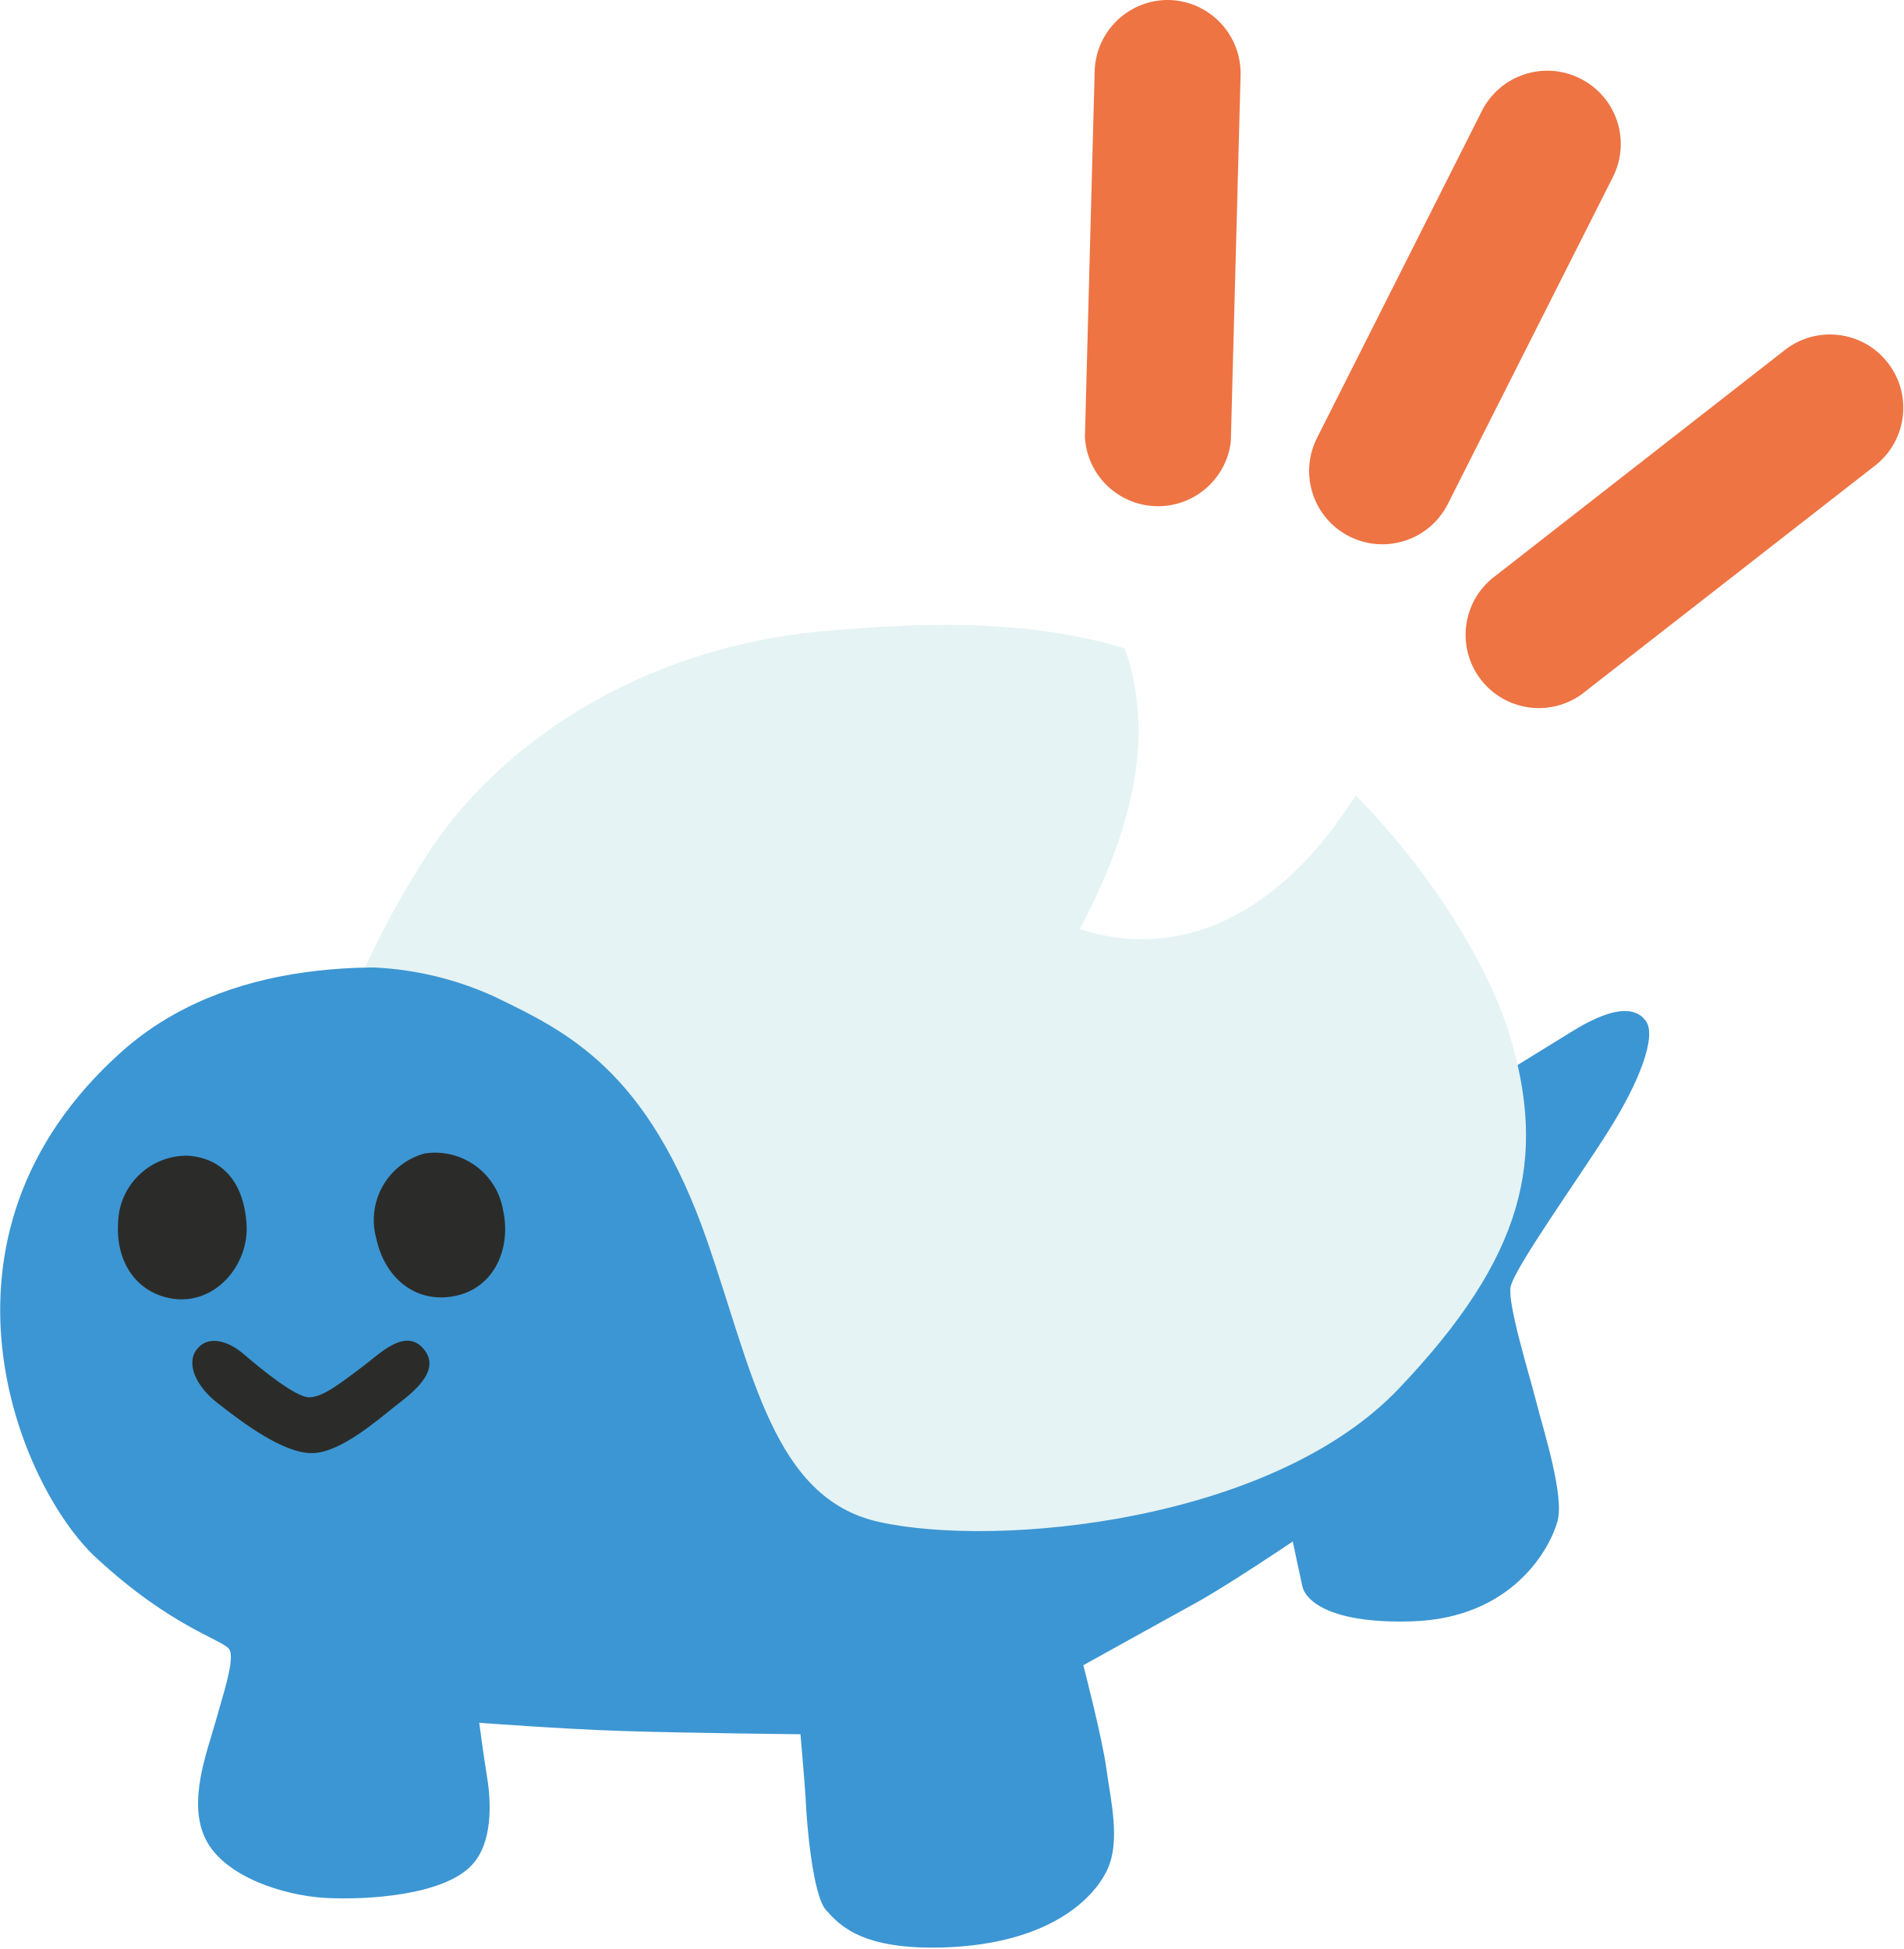
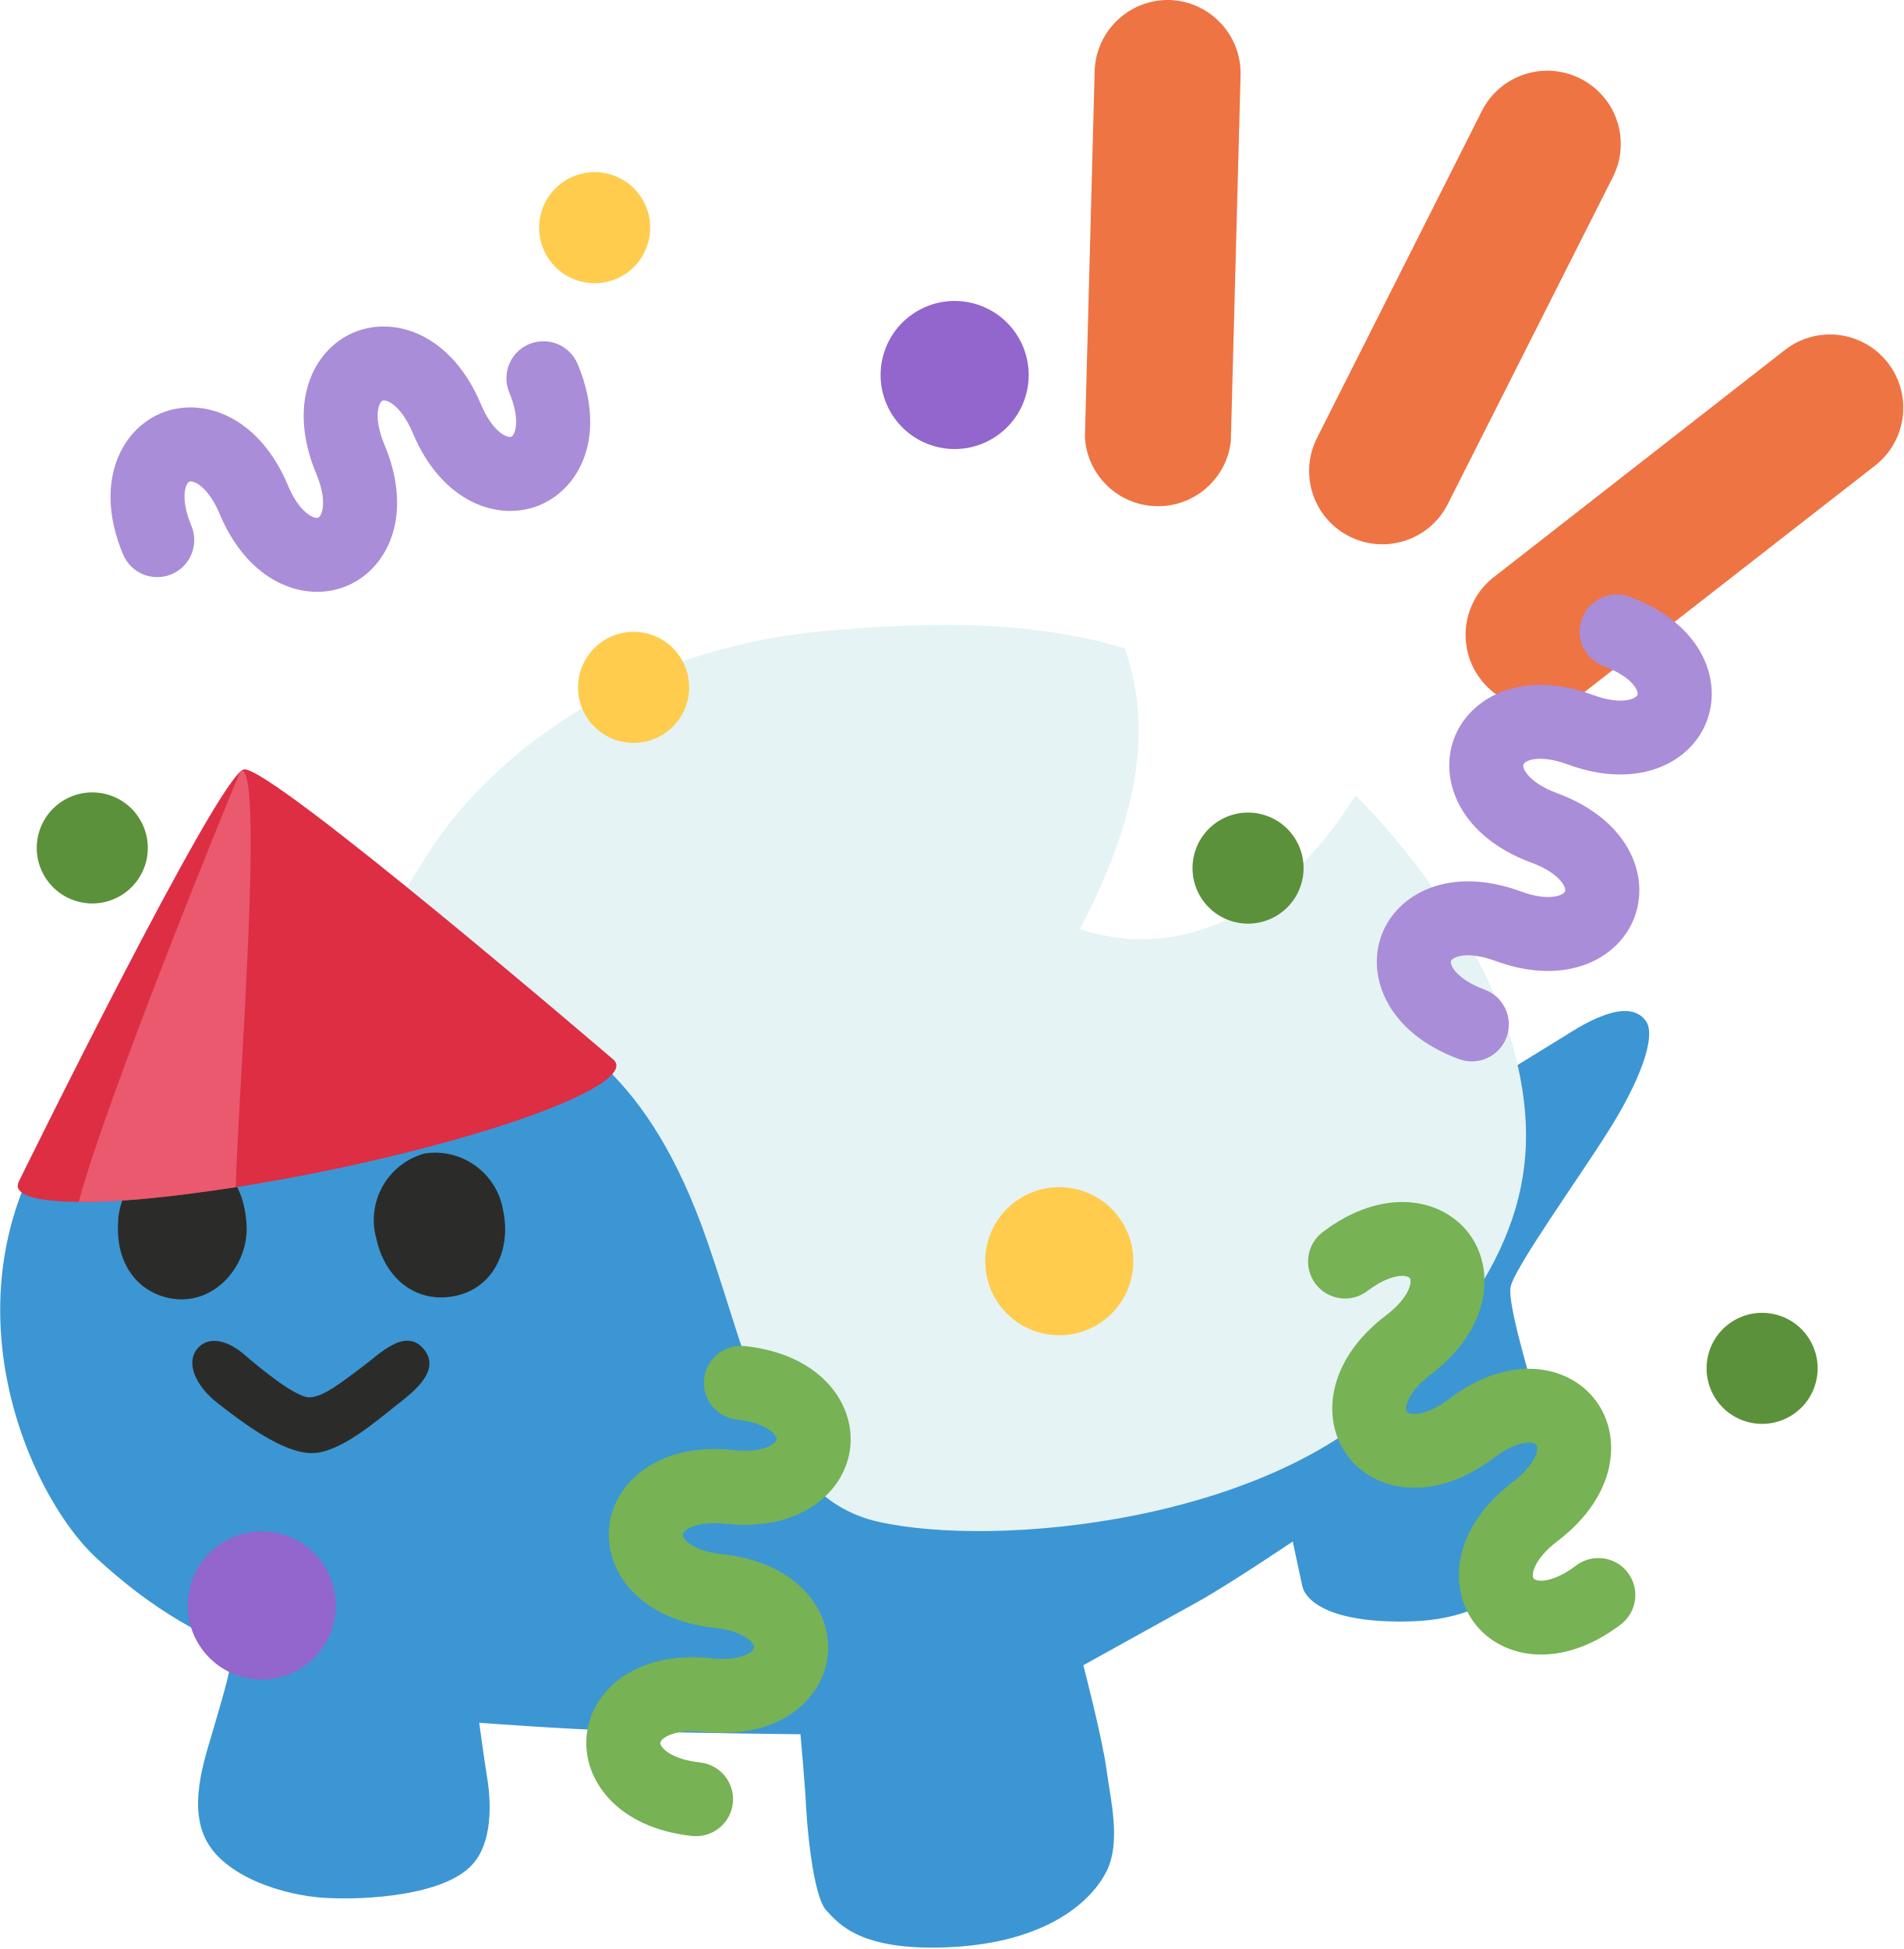
- <svg xmlns="http://www.w3.org/2000/svg" width="42.7mm" height="43.73mm" viewBox="0 0 121.05 123.97">
-   <defs>
-     <style>
+ <svg xmlns="http://www.w3.org/2000/svg" width="42.7mm" height="43.73mm" viewBox="0 0 121.05 123.97" version="1.1" id="svg66587">
+   <defs id="defs66567">
+     <style id="style66565">
      .cls-1 {
        fill: #3c96d3;
      }

      .cls-2 {
        fill: #2b2c29;
      }

      .cls-3 {
        fill: #ee7444;
      }

      .cls-4 {
        fill: #e5f3f4;
      }
    </style>
  </defs>
  <g id="Layer_2" data-name="Layer 2">
    <g id="grid">
      <g id="ml_copy" data-name="ml copy">
        <g id="moist_talkers" data-name="moist talkers">
-           <g>
-             <path class="cls-1" d="M95.19,68.56l4.27-2.63c.86-.53,4-2.66,5.21-1,.73,1-.46,4-2.42,7.08-1.79,2.85-6,8.73-6.18,9.87s1.21,5.6,1.65,7.34,1.78,5.89,1.34,7.53-2.8,6.2-9.3,6.38c-5.16.15-6.72-1.31-6.93-2.23-.15-.66-.61-2.85-.61-2.85s-4.14,2.79-6.1,3.87-7.22,4-7.22,4,1.22,4.7,1.47,6.61.95,4.63,0,6.51c-.85,1.7-3.59,4.6-10.32,4.83-5.25.17-6.64-1.41-7.51-2.37s-1.24-5.71-1.28-6.7-.35-4.49-.35-4.49-7.13-.07-11.43-.21c-3.9-.13-9-.52-9-.52s.27,2.06.51,3.54.37,4.11-1,5.53c-1.79,1.9-6.63,2.22-9.3,2.07s-6.43-1.36-7.61-3.73.11-5.6.62-7.45c.45-1.63,1.26-4,.89-4.62s-3.64-1.36-8.48-5.84S-5.5,78.73,7.72,66.91s38.91-.58,40.27.2S95.19,68.56,95.19,68.56Z" />
-             <path class="cls-2" d="M32,77c.54,2.5-.64,5.14-3.4,5.49-2.27.29-4.13-1.23-4.67-3.72A4.39,4.39,0,0,1,27,73.37,4.39,4.39,0,0,1,32,77Z" />
-             <path class="cls-2" d="M15.68,77.88C15.85,80.4,13.74,83,11,82.61c-2.27-.34-3.64-2.28-3.49-4.8a4.37,4.37,0,0,1,4.4-4.3C14.18,73.64,15.52,75.25,15.68,77.88Z" />
-             <path class="cls-2" d="M23.11,86.89c1-.74,2.66-2.48,3.83-1.09s-.7,2.78-1.79,3.63-3.51,3-5.32,3-4.33-1.88-6-3.19c-1.37-1.07-2-2.49-1.33-3.39s1.88-.63,2.89.19c1.17,1,3.42,2.87,4.31,2.84S21.77,87.89,23.11,86.89Z" />
-             <path class="cls-3" d="M100.51,5a4.65,4.65,0,0,1,2.07,6.26l-10.5,20.8a4.66,4.66,0,0,1-8.32-4.2L94.25,7.05A4.66,4.66,0,0,1,100.51,5ZM74.36,0A4.67,4.67,0,0,1,78.9,4.79l-.62,23.29A4.66,4.66,0,0,1,69,27.82l.62-23.29A4.66,4.66,0,0,1,74.36,0Zm45.7,23.07a4.66,4.66,0,0,0-6.54-.81L95.16,36.59a4.66,4.66,0,1,0,5.73,7.34l18.37-14.32A4.66,4.66,0,0,0,120.06,23.07Z" />
-             <path class="cls-4" d="M96,65.78c-1.3-4.21-4.78-10.11-9.78-15.19-4.9,7.76-11.25,10.54-17.54,8.51C73,50.9,73,45.47,71.54,41.25c-.53-.17-1.07-.32-1.61-.45-5.81-1.39-11.56-1.16-17.16-.69-12.34,1-21.37,7.54-25.7,14.41a56.4,56.4,0,0,0-3.85,7,20.76,20.76,0,0,1,8.2,1.86C36,65.6,41.2,68,45,79c2.88,8.32,4.19,16.3,10.88,17.8,7.57,1.69,25,0,33.06-8.45S98.39,73.69,96,65.78Z" />
+           <g id="g66581">
+             <path class="cls-1" d="M95.19,68.56l4.27-2.63c.86-.53,4-2.66,5.21-1,.73,1-.46,4-2.42,7.08-1.79,2.85-6,8.73-6.18,9.87s1.21,5.6,1.65,7.34,1.78,5.89,1.34,7.53-2.8,6.2-9.3,6.38c-5.16.15-6.72-1.31-6.93-2.23-.15-.66-.61-2.85-.61-2.85s-4.14,2.79-6.1,3.87-7.22,4-7.22,4,1.22,4.7,1.47,6.61.95,4.63,0,6.51c-.85,1.7-3.59,4.6-10.32,4.83-5.25.17-6.64-1.41-7.51-2.37s-1.24-5.71-1.28-6.7-.35-4.49-.35-4.49-7.13-.07-11.43-.21c-3.9-.13-9-.52-9-.52s.27,2.06.51,3.54.37,4.11-1,5.53c-1.79,1.9-6.63,2.22-9.3,2.07s-6.43-1.36-7.61-3.73.11-5.6.62-7.45c.45-1.63,1.26-4,.89-4.62s-3.64-1.36-8.48-5.84S-5.5,78.73,7.72,66.91s38.91-.58,40.27.2S95.19,68.56,95.19,68.56Z" id="path66569" />
+             <path class="cls-2" d="M32,77c.54,2.5-.64,5.14-3.4,5.49-2.27.29-4.13-1.23-4.67-3.72A4.39,4.39,0,0,1,27,73.37,4.39,4.39,0,0,1,32,77Z" id="path66571" />
+             <path class="cls-2" d="M15.68,77.88C15.85,80.4,13.74,83,11,82.61c-2.27-.34-3.64-2.28-3.49-4.8a4.37,4.37,0,0,1,4.4-4.3C14.18,73.64,15.52,75.25,15.68,77.88Z" id="path66573" />
+             <path class="cls-2" d="M23.11,86.89c1-.74,2.66-2.48,3.83-1.09s-.7,2.78-1.79,3.63-3.51,3-5.32,3-4.33-1.88-6-3.19c-1.37-1.07-2-2.49-1.33-3.39s1.88-.63,2.89.19c1.17,1,3.42,2.87,4.31,2.84S21.77,87.89,23.11,86.89Z" id="path66575" />
+             <path class="cls-3" d="M100.51,5a4.65,4.65,0,0,1,2.07,6.26l-10.5,20.8a4.66,4.66,0,0,1-8.32-4.2L94.25,7.05A4.66,4.66,0,0,1,100.51,5ZM74.36,0A4.67,4.67,0,0,1,78.9,4.79l-.62,23.29A4.66,4.66,0,0,1,69,27.82l.62-23.29A4.66,4.66,0,0,1,74.36,0Zm45.7,23.07a4.66,4.66,0,0,0-6.54-.81L95.16,36.59a4.66,4.66,0,1,0,5.73,7.34l18.37-14.32A4.66,4.66,0,0,0,120.06,23.07Z" id="path66577" />
+             <path class="cls-4" d="M96,65.78c-1.3-4.21-4.78-10.11-9.78-15.19-4.9,7.76-11.25,10.54-17.54,8.51C73,50.9,73,45.47,71.54,41.25c-.53-.17-1.07-.32-1.61-.45-5.81-1.39-11.56-1.16-17.16-.69-12.34,1-21.37,7.54-25.7,14.41a56.4,56.4,0,0,0-3.85,7,20.76,20.76,0,0,1,8.2,1.86C36,65.6,41.2,68,45,79c2.88,8.32,4.19,16.3,10.88,17.8,7.57,1.69,25,0,33.06-8.45S98.39,73.69,96,65.78Z" id="path66579" />
          </g>
        </g>
      </g>
    </g>
  </g>
+   <g id="g8739" transform="matrix(1.210982,-0.4006661,0.4006661,1.210982,-38.82528,34.95122)">
+     <path fill="#dd2e44" d="m 50.008,43.573 c 0.011,-0.09 -0.023,-0.185 -0.081,-0.281 0,0 -11.66,-19.349 -12.932,-19.5 -1.272,-0.149 -17.096,15.976 -17.096,15.976 -0.079,0.08 -0.134,0.163 -0.144,0.255 -0.149,1.263 6.504,3.08 14.857,4.061 8.355,0.981 15.247,0.753 15.396,-0.51 z" id="path5268" style="stroke-width:1.394" />
+     <path fill="#ea596e" d="m 36.91,23.816 c -0.045,0.012 -0.1,0.037 -0.163,0.075 -1.276,1.439 -11.566,13.519 -14.339,17.79 2.169,0.745 4.658,1.247 7.662,1.764 1.415,-3.989 7.721,-18.905 6.84,-19.629 z" id="path5270" style="stroke-width:1.394" />
+   </g>
+   <g id="g9662" transform="matrix(0.9653038,0.260978,-0.260978,0.9653038,6.22625,8.746935)">
+     <path fill="#77b255" d="m 93.375,46.88 c 2.946,-3.824 6.752,-4.076 8.987,-2.348 2.233,1.725 2.96,5.472 0.013,9.291 -1.151,1.49 -1.071,2.51 -0.848,2.687 0.231,0.177 1.241,-0.007 2.389,-1.495 2.945,-3.821 6.753,-4.07 8.988,-2.343 2.239,1.724 2.958,5.47 0.01,9.291 -1.148,1.49 -1.068,2.514 -0.84,2.687 0.225,0.173 1.236,-0.007 2.386,-1.495 0.792,-1.026 2.272,-1.222 3.299,-0.428 1.028,0.799 1.219,2.274 0.424,3.305 -2.945,3.818 -6.75,4.074 -8.992,2.346 -2.233,-1.725 -2.955,-5.47 -0.009,-9.294 1.152,-1.49 1.071,-2.51 0.842,-2.683 -0.225,-0.176 -1.236,0.003 -2.383,1.49 -2.949,3.824 -6.752,4.076 -8.992,2.346 -2.234,-1.722 -2.955,-5.467 -0.008,-9.292 1.149,-1.485 1.064,-2.511 0.842,-2.683 -0.23,-0.175 -1.238,0.005 -2.389,1.491 -0.793,1.033 -2.27,1.221 -3.299,0.428 -1.028,-0.794 -1.219,-2.274 -0.421,-3.302 z" id="path9165" style="stroke-width:2.355" />
+     <circle fill="#5c913b" cx="122.613" cy="47.954" r="3.532" id="circle9167" style="stroke-width:2.355" />
+     <circle fill="#9266cc" cx="56.545" cy="0.361" r="4.709" id="circle9169" style="stroke-width:2.355" />
+     <circle fill="#9266cc" cx="34.431" cy="87.419" r="4.709" id="circle9171" style="stroke-width:2.355" />
+     <circle fill="#5c913b" cx="11.449" cy="43.716" r="3.532" id="circle9173" style="stroke-width:2.355" />
+     <circle fill="#5c913b" cx="82.745" cy="25.77" r="3.532" id="circle9175" style="stroke-width:2.355" />
+     <circle fill="#ffcc4d" cx="77.681" cy="53.042" r="4.709" id="circle9177" style="stroke-width:2.355" />
+     <circle fill="#ffcc4d" cx="42.019" cy="24.872" r="3.532" id="circle9179" style="stroke-width:2.355" />
+     <circle fill="#ffcc4d" cx="31.997" cy="-2.709" r="3.532" id="circle9181" style="stroke-width:2.355" />
+     <path fill="#77b255" d="m 64.675,94.43 c -4.767,0.758 -7.707,-1.673 -8.146,-4.463 -0.439,-2.788 1.606,-6.011 6.37,-6.764 1.86,-0.293 2.502,-1.089 2.462,-1.372 -0.047,-0.288 -0.908,-0.847 -2.763,-0.554 -4.765,0.756 -7.704,-1.677 -8.143,-4.468 -0.444,-2.791 1.605,-6.008 6.372,-6.762 1.858,-0.295 2.502,-1.094 2.455,-1.377 -0.045,-0.28 -0.903,-0.844 -2.761,-0.551 -1.28,0.202 -2.491,-0.671 -2.693,-1.954 -0.199,-1.287 0.676,-2.49 1.961,-2.694 4.762,-0.754 7.705,1.673 8.148,4.468 0.439,2.788 -1.607,6.006 -6.375,6.764 -1.86,0.293 -2.502,1.089 -2.455,1.372 0.043,0.282 0.901,0.846 2.756,0.553 4.769,-0.755 7.707,1.673 8.148,4.468 0.442,2.786 -1.605,6.004 -6.374,6.761 -1.855,0.291 -2.498,1.095 -2.455,1.372 0.047,0.285 0.903,0.846 2.761,0.556 1.286,-0.206 2.489,0.671 2.693,1.954 0.202,1.283 -0.676,2.49 -1.96,2.69 z" id="path9584" style="stroke-width:2.355" />
+     <path fill="#aa8dd8" d="m 99.945,3.311 c 0.462,-0.385 1.07,-0.594 1.719,-0.538 2.045,0.184 3.779,0.863 5.003,1.964 1.296,1.165 1.951,2.75 1.809,4.352 -0.252,2.809 -3.018,5.437 -7.827,5.008 -1.871,-0.166 -2.691,0.45 -2.714,0.735 -0.028,0.285 0.671,1.038 2.542,1.206 2.045,0.184 3.779,0.863 5.003,1.964 1.296,1.165 1.956,2.75 1.809,4.352 -0.252,2.812 -3.018,5.437 -7.823,5.01 -1.363,-0.121 -2.076,0.173 -2.377,0.359 -0.24,0.153 -0.334,0.298 -0.342,0.378 -0.023,0.283 0.667,1.036 2.542,1.204 1.295,0.117 2.253,1.261 2.136,2.556 -0.115,1.295 -1.256,2.251 -2.556,2.136 -4.805,-0.427 -7.066,-3.501 -6.814,-6.315 0.252,-2.812 3.018,-5.437 7.827,-5.008 1.363,0.123 2.072,-0.172 2.372,-0.359 0.242,-0.151 0.336,-0.296 0.342,-0.376 0.028,-0.285 -0.667,-1.038 -2.542,-1.206 -4.805,-0.429 -7.066,-3.501 -6.814,-6.315 0.252,-2.812 3.018,-5.439 7.823,-5.005 1.363,0.121 2.076,-0.175 2.377,-0.362 0.24,-0.15 0.334,-0.296 0.342,-0.376 0.023,-0.285 -0.671,-1.038 -2.542,-1.206 -1.295,-0.115 -2.253,-1.261 -2.136,-2.556 0.063,-0.651 0.38,-1.213 0.842,-1.6 z" id="path9586" style="stroke-width:2.355" />
+     <path fill="#aa8dd8" d="m 31.65,5.052 c 0.597,0.075 1.164,0.378 1.565,0.891 1.26,1.622 1.945,3.353 1.974,4.999 0.03,1.742 -0.682,3.302 -1.951,4.29 -2.227,1.731 -6.035,1.498 -9,-2.314 -1.154,-1.482 -2.163,-1.662 -2.388,-1.484 -0.228,0.174 -0.302,1.199 0.851,2.682 1.26,1.622 1.945,3.353 1.974,4.999 0.03,1.742 -0.679,3.306 -1.951,4.29 -2.229,1.732 -6.035,1.498 -8.998,-2.309 -0.841,-1.08 -1.542,-1.402 -1.883,-1.494 -0.275,-0.071 -0.446,-0.041 -0.51,0.008 -0.223,0.176 -0.303,1.194 0.852,2.68 0.797,1.028 0.614,2.508 -0.414,3.305 -1.026,0.799 -2.503,0.615 -3.305,-0.414 -2.963,-3.807 -2.255,-7.557 -0.024,-9.291 2.229,-1.732 6.035,-1.498 9,2.314 0.839,1.082 1.538,1.398 1.88,1.491 0.275,0.075 0.446,0.044 0.508,-0.006 0.228,-0.174 0.305,-1.195 -0.851,-2.682 -2.961,-3.808 -2.255,-7.557 -0.024,-9.291 2.229,-1.732 6.037,-1.5 8.995,2.312 0.841,1.08 1.543,1.4 1.885,1.492 0.274,0.073 0.444,0.042 0.508,-0.006 0.224,-0.178 0.302,-1.199 -0.85,-2.682 -0.799,-1.026 -0.614,-2.508 0.414,-3.305 0.52,-0.398 1.147,-0.548 1.745,-0.475 z" id="path12881" style="stroke-width:2.355" />
+   </g>
</svg>
